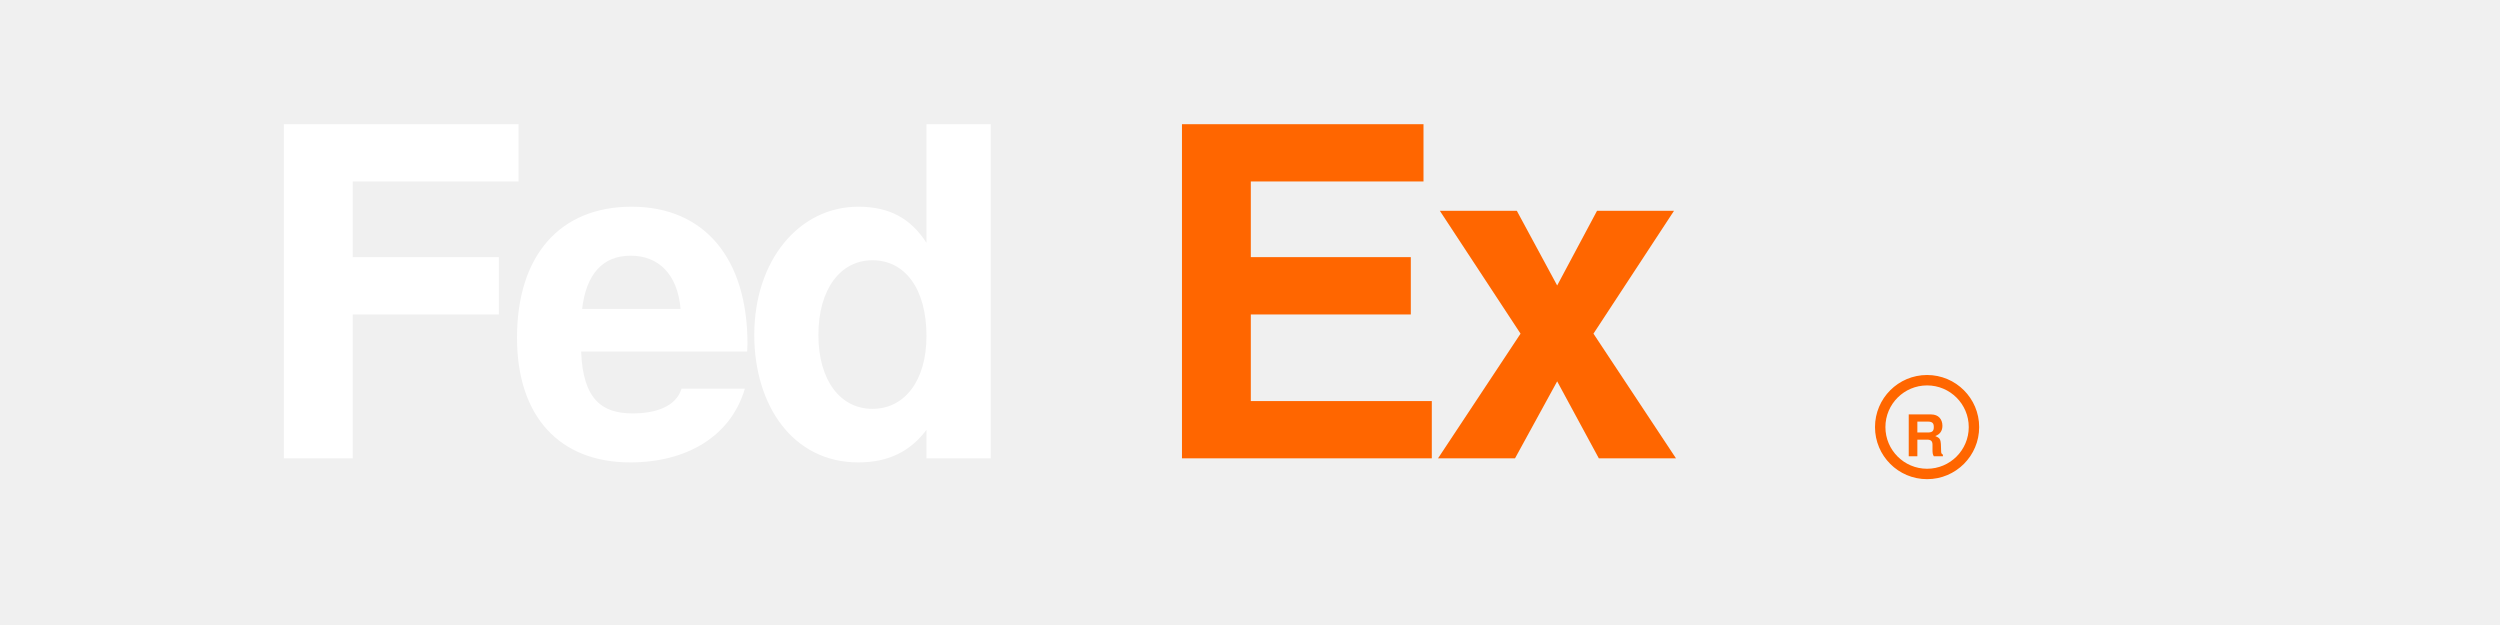
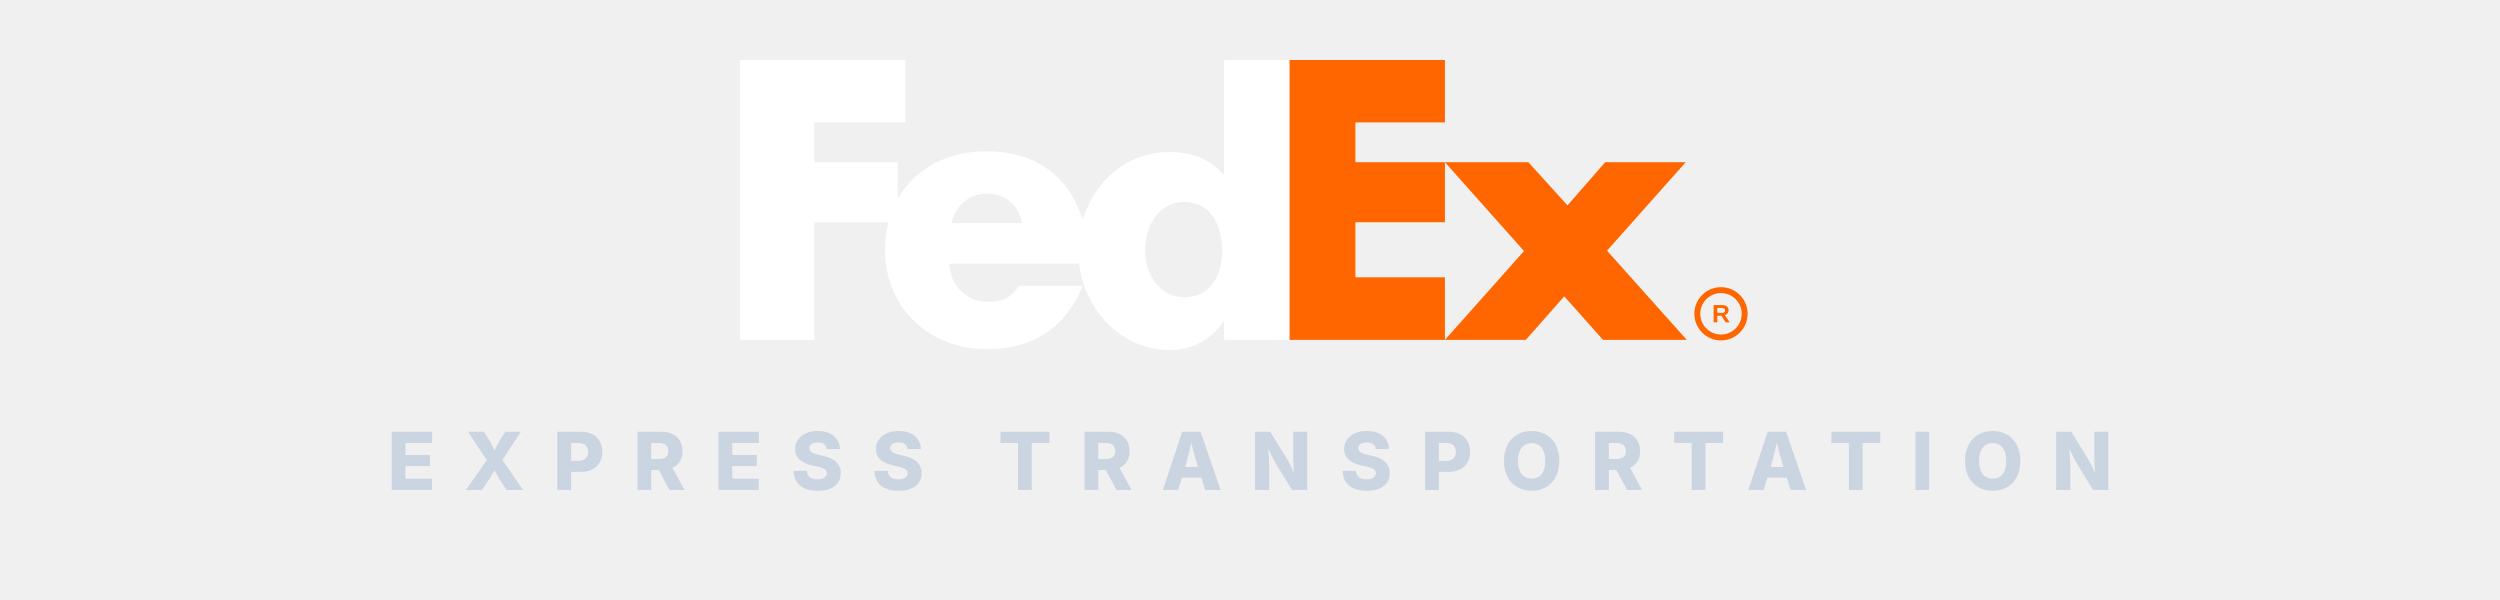
- <svg xmlns="http://www.w3.org/2000/svg" viewBox="0 0 240 60" fill="none">
-   <text x="24" y="44" font-family="'Helvetica Neue', 'Arial Black', sans-serif" font-weight="900" font-size="44" fill="#FFFFFF" letter-spacing="-2">Fed</text>
-   <text x="110" y="44" font-family="'Helvetica Neue', 'Arial Black', sans-serif" font-weight="900" font-size="44" fill="#FF6600" letter-spacing="-2">Ex</text>
-   <g transform="translate(180, 36)">
-     <circle cx="5" cy="5" r="4.5" stroke="#FF6600" stroke-width="1" fill="none" />
-     <text x="2.8" y="7.8" font-family="'Helvetica Neue', sans-serif" font-size="5.5" font-weight="bold" fill="#FF6600">R</text>
+ <svg xmlns="http://www.w3.org/2000/svg" viewBox="0 0 250 60" fill="none">
+   <g transform="translate(74, 6) scale(1.315)">
+     <path d="M 36.811,0 V 8.71 H 36.756 C 35.652,7.442 34.274,7.001 32.675,7.001 c -3.276,0 -5.744,2.228 -6.61,5.172 C 25.076,8.929 22.528,6.94 18.75,6.94 c -3.068,0 -5.491,1.377 -6.755,3.621 V 7.772 H 5.653 V 4.744 h 6.921 V 0 H 0 v 21.283 h 5.653 v -8.946 h 5.635 c -0.168,0.657 -0.258,1.361 -0.258,2.104 0,4.439 3.392,7.555 7.72,7.555 3.64,0 6.039,-1.709 7.307,-4.824 h -4.845 c -0.655,0.937 -1.152,1.214 -2.462,1.214 -1.519,0 -2.829,-1.325 -2.829,-2.896 h 9.865 c 0.428,3.526 3.175,6.567 6.944,6.567 1.626,0 3.115,-0.8 4.025,-2.15 h 0.055 v 1.378 h 4.983 V 0 H 36.811 z M 16.079,12.4 c 0.314,-1.352 1.363,-2.235 2.672,-2.235 1.441,0 2.436,0.856 2.698,2.235 0.11,0 -5.37,0 -5.37,0 z m 17.707,5.643 c -1.837,0 -2.979,-1.712 -2.979,-3.499 0,-1.91 0.993,-3.747 2.979,-3.747 2.059,0 2.879,1.837 2.879,3.747 0,1.811 -0.869,3.499 -2.879,3.499 z" fill="#FFFFFF" />
+     <polygon points="53.607,7.772 53.607,12.337 46.798,12.337 46.798,16.526 53.607,16.526 53.607,21.283 41.794,21.283 41.794,0 53.607,0 53.607,4.744 46.798,4.744 46.798,7.772" fill="#FF6600" />
+     <polygon points="59.95,7.772 62.928,11.054 65.795,7.772 71.917,7.772 65.934,14.5 71.999,21.283 65.63,21.283 62.68,17.975 59.757,21.283 53.607,21.283 59.619,14.528 53.607,7.772" fill="#FF6600" />
+     <g transform="translate(74.6, 19.3)">
+       <circle cx="0" cy="0" r="1.8" stroke="#FF6600" stroke-width="0.45" fill="none" />
+       <text x="0" y="0.65" font-family="'Helvetica Neue', Arial, sans-serif" font-size="1.9" font-weight="900" fill="#FF6600" text-anchor="middle">R</text>
+     </g>
  </g>
+   <text x="125" y="49" text-anchor="middle" font-family="'Outfit', 'Inter', sans-serif" font-weight="800" font-size="8" fill="#CBD5E1" letter-spacing="2.8">EXPRESS TRANSPORTATION</text>
</svg>
